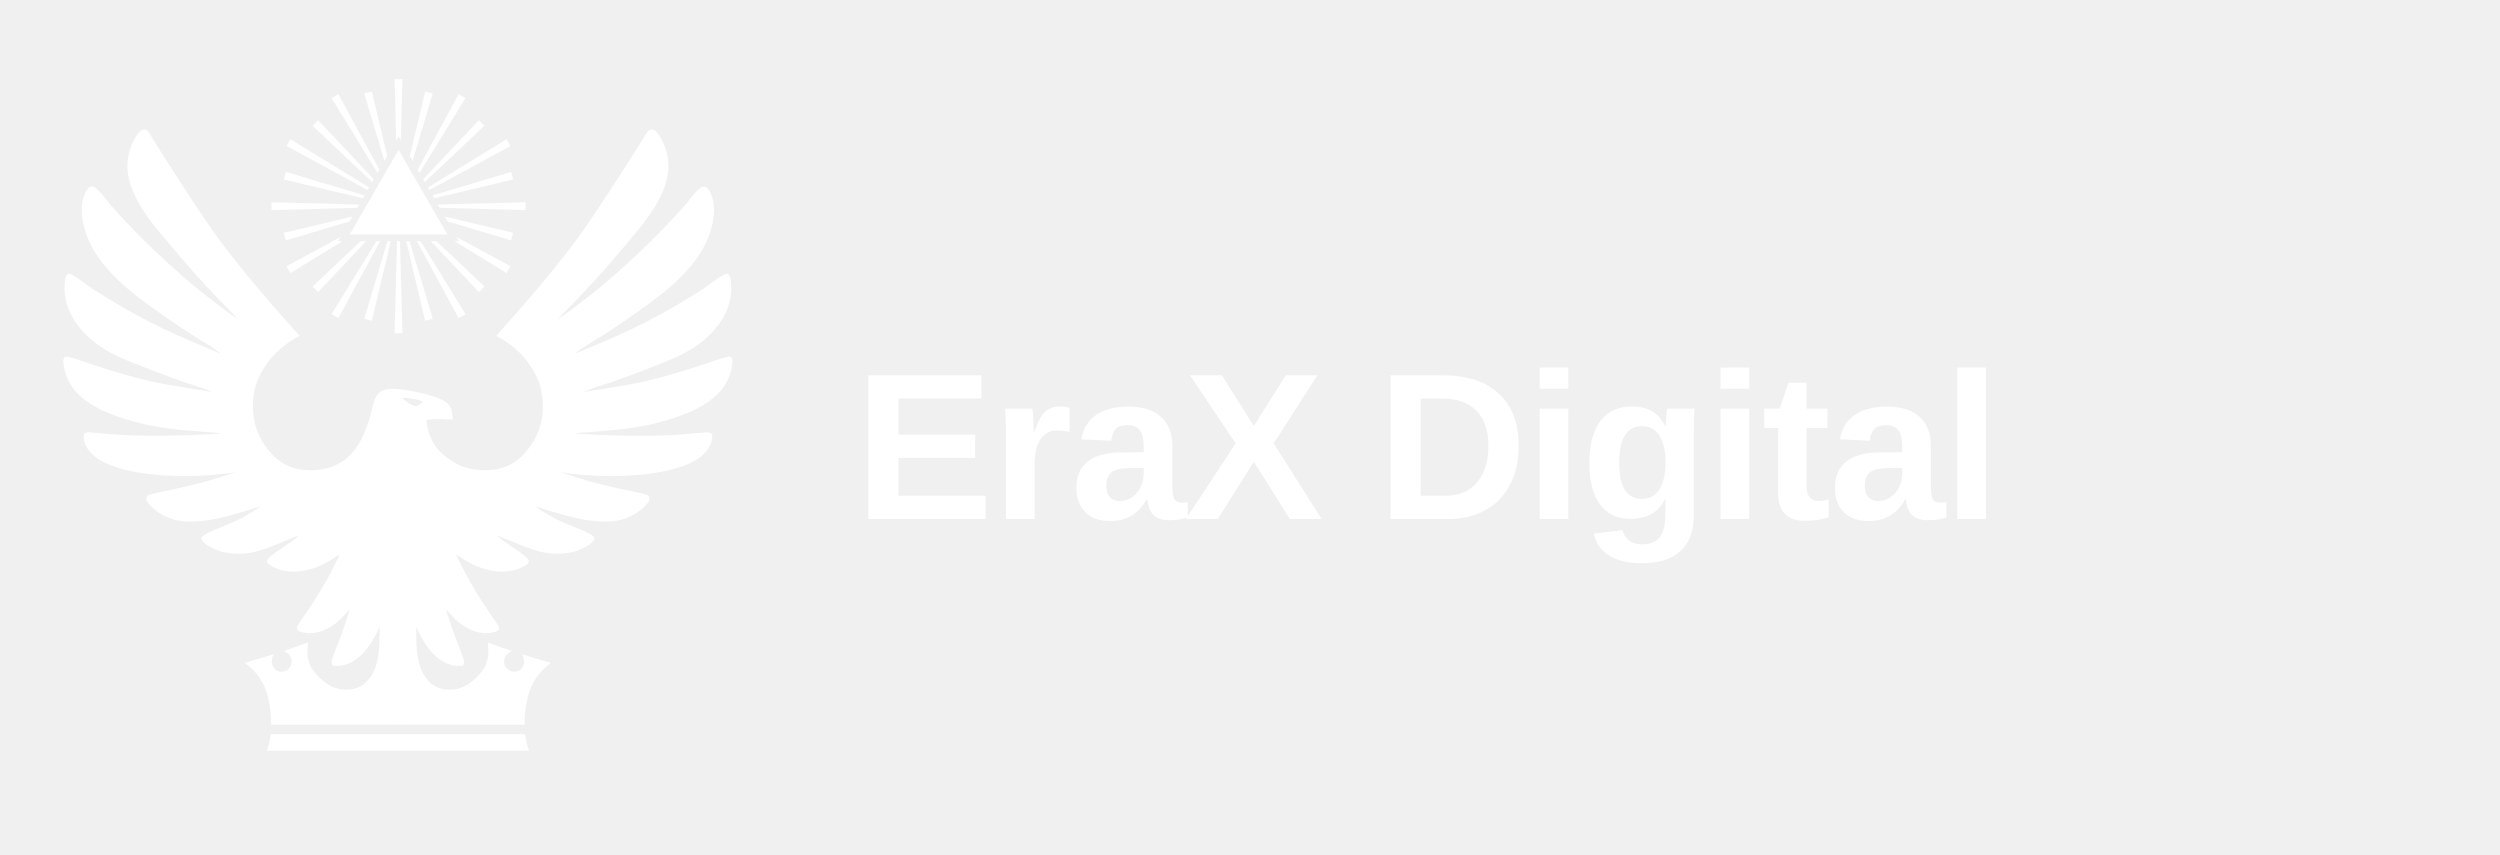
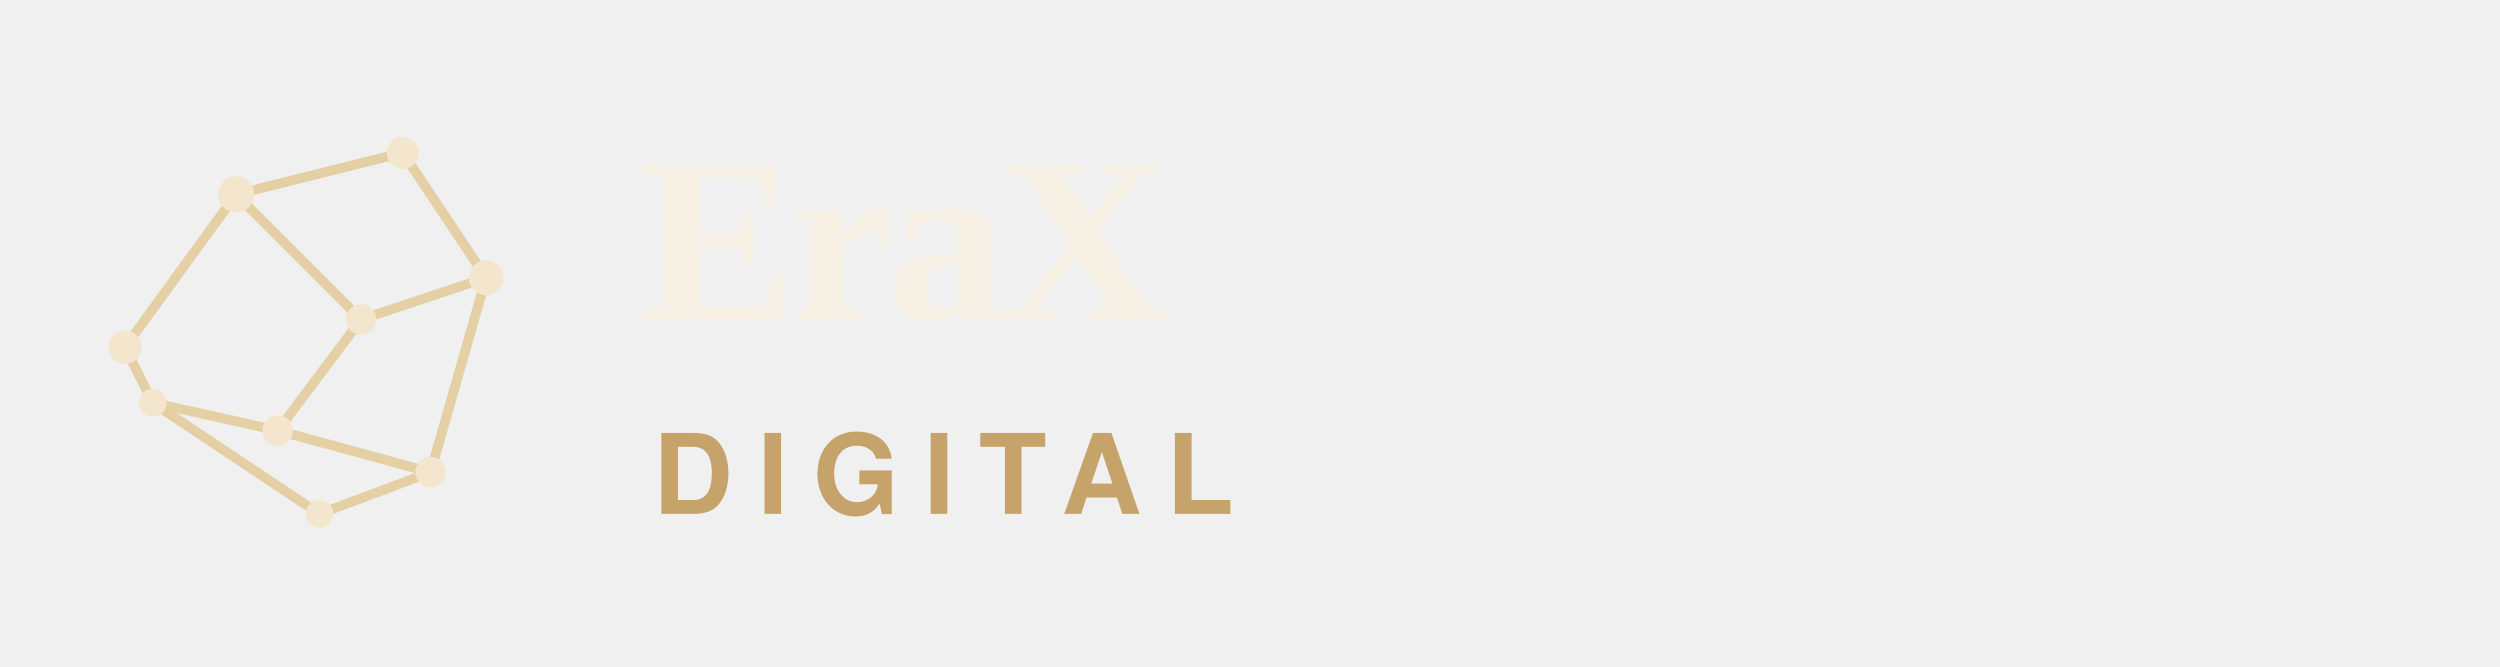
- <svg xmlns="http://www.w3.org/2000/svg" width="1580" height="540" viewBox="160 150 1580 540" fill="none" role="img" aria-label="EraX Digital">
-   <path d="M381.037 298.151L411.878 244.719L442.73 298.145L381.037 298.151Z" fill="white" />
-   <path d="M412.797 302.392L414.335 360.574H409.383L410.921 302.392H412.797Z" fill="white" />
-   <path d="M406.969 302.392L395.009 352.736L390.226 351.455L404.884 302.392H406.969Z" fill="white" />
-   <path d="M418.832 302.392L433.491 351.455L428.709 352.736L416.747 302.392H418.832Z" fill="white" />
-   <path d="M400.265 302.392L373.859 351.055L369.571 348.58L397.889 302.392H400.265Z" fill="white" />
-   <path d="M425.827 302.392L454.146 348.58L449.858 351.055L423.452 302.392H425.827Z" fill="white" />
-   <path d="M391.465 302.392L361.042 334.605L357.54 331.104L387.938 302.392H391.465Z" fill="white" />
-   <path d="M435.778 302.392L466.177 331.104L462.676 334.605L432.251 302.392H435.778Z" fill="white" />
-   <path d="M373.684 302.392H376.482L343.566 322.575L341.09 318.286L375.191 299.781L373.684 302.392Z" fill="white" />
-   <path d="M482.627 318.286L480.151 322.575L447.236 302.392H450.08L448.594 299.818L482.627 318.286Z" fill="white" />
-   <path d="M380.891 289.907L340.691 301.919L339.41 297.137L382.649 286.863L380.891 289.907Z" fill="white" />
-   <path d="M484.308 297.137L483.027 301.919L442.882 289.924L441.121 286.875L484.308 297.137Z" fill="white" />
-   <path d="M387.028 279.276L385.844 281.328L331.572 282.763V277.811L387.028 279.276Z" fill="white" />
-   <path d="M492.146 282.763L437.918 281.329L436.733 279.276L492.146 277.811V282.763Z" fill="white" />
-   <path d="M390.366 273.496L389.326 275.297L339.409 263.437L340.691 258.654L390.366 273.496Z" fill="white" />
-   <path d="M484.309 263.437L434.43 275.286L433.389 273.484L483.027 258.654L484.309 263.437Z" fill="white" />
-   <path d="M393.266 268.472L392.331 270.092L341.09 242.288L343.566 237.999L393.266 268.472Z" fill="white" />
-   <path d="M482.627 242.288L431.42 270.074L430.483 268.452L480.151 237.999L482.627 242.288Z" fill="white" />
-   <path d="M396.27 263.267L395.231 265.069L357.54 229.47L361.042 225.968L396.27 263.267Z" fill="white" />
-   <path d="M466.177 229.47L428.514 265.04L427.473 263.238L462.676 225.968L466.177 229.47Z" fill="white" />
-   <path d="M399.753 257.236L398.569 259.287L369.571 211.994L373.859 209.518L399.753 257.236Z" fill="white" />
-   <path d="M454.146 211.994L425.17 259.251L423.985 257.197L449.858 209.518L454.146 211.994Z" fill="white" />
-   <path d="M404.706 248.655L402.948 251.7L390.226 209.119L395.009 207.837L404.706 248.655Z" fill="white" />
-   <path d="M433.491 209.119L420.782 251.65L419.022 248.602L428.708 207.837L433.491 209.119Z" fill="white" />
-   <path d="M413.311 238.71L411.879 236.231L410.407 238.779L409.383 200H414.335L413.311 238.71Z" fill="white" />
-   <path d="M491.907 614.032C492.344 617.572 493.16 621.056 494.338 624.424H328.674C329.984 620.647 330.525 617.909 331.155 613.989L491.907 614.032Z" fill="white" />
-   <path fill-rule="evenodd" clip-rule="evenodd" d="M567.988 235.058C571.391 228.997 574.833 232.481 577.319 236.757C587.496 254.269 581.045 270.517 570.282 286.128C566.034 292.29 560.756 298.401 555.912 304.168C545.95 316.133 535.589 327.76 524.846 339.03C521.133 342.94 516.026 347.78 512.631 351.667C517.894 348.39 526.513 341.637 531.504 337.77C552.344 321.569 575.837 299.113 593.308 279.3C596.211 275.746 598.07 272.772 601.49 269.724C604.383 267.145 606.174 266.675 608.926 271.657C613.759 281.62 610.037 294.416 607.09 301.335C599.957 318.082 584.353 331.574 570.197 341.855C560.751 348.8 551.096 355.453 541.243 361.808C536.208 365.044 527.66 369.77 523.467 373.474C531.163 370.188 538.867 367.158 546.533 363.763C566.66 355.071 585.368 344.76 603.828 332.934C608.607 329.839 612.516 326.376 617.461 323.584C622.09 320.971 621.983 328.321 622.09 330.753C622.708 344.727 614.817 356.699 604.509 365.234C594.75 373.315 584.059 377.288 572.469 381.822C564.087 385.165 555.633 388.325 547.114 391.299C542.829 392.772 532.143 395.9 528.743 397.815C532.922 396.915 537.004 396.434 541.218 395.784C546.284 394.972 551.345 394.124 556.401 393.242C572.333 390.603 591.441 384.699 606.78 379.646C610.83 378.286 615.514 376.508 619.703 375.554C621.566 375.13 623.179 375.68 622.893 378.961C620.963 401.113 599.847 410.461 577.722 416.643C562.57 420.877 545.85 421.963 538.318 422.578C532.525 423.087 529.217 423.193 522.921 423.954C545.65 425.654 576.209 425.853 591.217 424.553C593.601 424.346 602 423.6 606.1 423.267C608.851 423.044 610.658 423.565 609.994 427.506C606.695 445.946 573.555 450.661 546.748 450.877C534.741 450.877 521.367 449.805 513.912 448.356C527.677 453.009 538.608 456.132 550.213 458.512C556.279 459.989 562.417 460.909 568.41 462.603C571.321 463.426 570.695 466.232 569.162 468.08C563.835 474.506 556.291 478.309 548.047 479.345C542.938 479.945 532.341 479.569 522.695 477.075C512.732 474.498 507.155 472.937 498.51 470.046C501.136 472.361 505.537 474.661 508.565 476.451C517.31 481.633 525.288 483.176 534.013 488.192C540.444 491.889 525.513 498.115 522.628 498.74C509.155 501.661 500.651 499.117 488.211 494.114C483.453 492.218 478.709 490.288 473.978 488.328L474.266 488.602C479.62 493.626 487.414 497.475 492.912 502.493C494.618 504.049 494.526 505.533 492.727 506.957C486.681 510.965 478.477 512.077 471.42 510.764C461.559 509.018 456.084 505.565 448.155 500.247C451.026 506.637 456.381 516.903 460.144 522.91C462.945 527.638 465.906 532.268 469.022 536.793C470.907 539.54 472.939 542.181 474.655 545.041C475.628 546.661 475.7 548.331 473.647 549.059C468.12 551.02 462.264 550.272 457.05 547.755C449.874 544.424 446.894 540.334 441.809 535.184C443.764 541.368 445.868 547.504 448.122 553.584C449.694 557.779 451.419 561.94 452.839 566.165C453.338 567.649 453.999 570.593 451.711 570.783C437.056 572.003 427.759 557.123 423.047 546.035C423.047 556.283 423.047 563.089 425.192 570.235C425.805 572.277 427.008 575.574 429.17 578.376C431.115 580.897 432.583 582.445 435.237 583.823C437.766 585.2 440.736 585.889 444.149 585.889C448.574 585.889 452.619 584.637 456.285 582.132C459.951 579.628 463.111 576.497 465.766 572.74C466.935 571.086 467.558 568.595 468.146 566.557C468.927 563.85 468.669 558.789 468.205 556.092L483.383 561.388C481.497 562.414 479.341 564.138 478.798 566.324C476.74 574.61 489.14 578.261 491.059 569.299C491.477 567.345 490.926 565.06 489.849 563.43L508.255 569.017C503.055 572.494 498.954 577.34 495.952 583.554C492.949 589.768 491.516 599.888 491.55 608.04L411.467 607.965L331.376 608.04C331.411 599.888 329.977 589.768 326.975 583.554C323.972 577.34 319.871 572.494 314.672 569.017L333.078 563.43C332 565.06 331.45 567.345 331.868 569.299C333.786 578.261 346.186 574.61 344.129 566.324C343.585 564.138 341.43 562.414 339.543 561.388L354.722 556.092C354.258 558.789 353.999 563.85 354.781 566.557C355.369 568.595 355.997 570.937 357.161 572.74C359.815 576.497 362.976 579.628 366.642 582.132C370.307 584.637 374.353 585.889 378.777 585.889C382.19 585.889 385.161 585.2 387.689 583.823C390.344 582.445 391.812 580.897 393.757 578.376C395.918 575.574 397.121 572.277 397.734 570.235C399.879 563.089 399.879 556.283 399.879 546.035C395.167 557.123 385.871 572.003 371.216 570.783C368.928 570.593 369.588 567.649 370.088 566.165C371.508 561.94 373.233 557.779 374.804 553.584C377.058 547.504 379.163 541.368 381.117 535.184C376.032 540.334 373.053 544.424 365.876 547.755C360.662 550.272 354.806 551.02 349.28 549.059C347.226 548.331 347.299 546.661 348.272 545.041C349.987 542.181 352.019 539.54 353.905 536.793C357.02 532.268 359.982 527.638 362.782 522.91C366.545 516.903 371.9 506.637 374.771 500.247C366.842 505.565 361.367 509.018 351.507 510.764C344.45 512.077 336.245 510.965 330.199 506.957C328.401 505.533 328.309 504.049 330.014 502.493C335.512 497.475 343.306 493.626 348.66 488.602L348.948 488.328C344.218 490.288 339.473 492.218 334.716 494.114C322.275 499.117 313.771 501.661 300.298 498.74C297.413 498.114 282.482 491.889 288.913 488.192C297.639 483.176 305.617 481.633 314.362 476.451C317.389 474.661 321.791 472.361 324.417 470.046C315.771 472.937 310.195 474.498 300.232 477.075C290.585 479.569 279.988 479.945 274.879 479.345C266.635 478.309 259.091 474.506 253.764 468.08C252.232 466.232 251.605 463.426 254.517 462.603C260.509 460.909 266.648 459.989 272.713 458.512C284.319 456.132 295.249 453.009 309.014 448.356C301.559 449.805 288.185 450.877 276.178 450.877C249.372 450.661 216.231 445.946 212.933 427.506C212.269 423.565 214.075 423.044 216.826 423.267C220.927 423.6 229.326 424.346 231.709 424.553C246.717 425.853 277.276 425.654 300.005 423.954C293.71 423.193 290.401 423.087 284.609 422.578C277.077 421.963 260.357 420.877 245.204 416.643C223.079 410.461 201.964 401.113 200.033 378.961C199.747 375.68 201.361 375.13 203.223 375.554C207.413 376.508 212.096 378.286 216.147 379.646C231.485 384.699 250.594 390.603 266.526 393.242C271.581 394.124 276.642 394.972 281.709 395.784C285.923 396.434 290.005 396.915 294.183 397.815C290.784 395.9 280.097 392.772 275.813 391.299C267.293 388.325 258.839 385.165 250.458 381.822C238.867 377.288 228.176 373.315 218.418 365.234C208.109 356.699 200.219 344.727 200.837 330.753C200.944 328.321 200.837 320.971 205.465 323.584C210.411 326.376 214.32 329.839 219.098 332.934C237.559 344.76 256.267 355.071 276.393 363.763C284.059 367.158 291.764 370.188 299.46 373.474C295.267 369.77 286.718 365.044 281.683 361.808C271.831 355.453 262.175 348.8 252.73 341.855C238.573 331.574 222.969 318.082 215.837 301.335C212.89 294.416 209.168 281.62 214.001 271.657C216.752 266.675 218.543 267.145 221.436 269.724C224.857 272.772 226.716 275.746 229.619 279.3C247.089 299.113 270.582 321.569 291.422 337.77C296.413 341.637 305.033 348.39 310.295 351.667C306.9 347.78 301.794 342.94 298.08 339.03C287.338 327.76 276.977 316.133 267.015 304.168C262.17 298.401 256.893 292.29 252.644 286.128C241.881 270.517 235.43 254.269 245.608 236.757C248.093 232.481 251.536 228.997 254.938 235.058C257.16 239.016 267.065 254.509 275.287 267.12C286.882 284.905 295.15 297.473 306.356 311.732C315.501 323.331 324.957 334.68 334.716 345.767C340.135 351.956 343.918 356.041 349.305 362.253C340.299 366.971 332.243 373.861 327.526 381.58C322.379 388.871 319.806 397.233 319.806 406.668C319.806 417.39 323.237 426.824 330.099 434.973C336.531 443.121 345.323 447.195 356.473 447.195C365.479 447.195 372.212 444.666 377.997 440.553C386.438 434.014 391.089 423.389 394.288 411.853C395.453 407.655 396.046 402.1 399.05 398.791C400.865 396.791 403.95 395.92 406.575 395.76C414.52 395.276 436.944 399.715 442.635 404.786C445.745 407.557 445.876 411.327 446.091 415.182C439.048 414.997 437.18 414.313 429.404 415.419C431.245 431.669 439.386 436.947 444.733 440.75C450.518 444.863 457.447 447.195 466.453 447.195C477.603 447.195 486.395 443.121 492.828 434.973C499.689 426.824 503.12 417.39 503.12 406.668C503.12 397.233 500.547 388.871 495.401 381.58C490.684 373.861 482.627 366.971 473.621 362.253C479.008 356.041 482.792 351.956 488.211 345.767C497.969 334.68 507.425 323.331 516.57 311.732C527.777 297.473 536.045 284.905 547.64 267.12C555.862 254.509 565.766 239.016 567.988 235.058ZM413.938 401.341C416.316 403.235 420.3 407.096 423.186 406.624C424.242 406.45 426.394 404.684 427.31 404.132C426.731 402.568 416.08 401.288 413.938 401.341Z" fill="white" />
-   <text x="700" y="478" fill="#FFFFFF" font-family="Arial, Helvetica, sans-serif" font-weight="700" font-size="132" letter-spacing="-1.5">EraX Digital</text>
+ <svg xmlns="http://www.w3.org/2000/svg" viewBox="0 0 360 96" role="img" aria-label="EraX Digital">
+   <g fill="none" stroke="#E4D0A4" stroke-width="1.4" stroke-linejoin="round">
+     <path d="M18 50 L34 28 L52 46 L40 62 L22 58 Z" />
+     <path d="M34 28 L58 22" />
+     <path d="M52 46 L70 40" />
+     <path d="M40 62 L62 68" />
+     <path d="M58 22 L70 40 L62 68 L46 74" />
+     <path d="M22 58 L46 74" />
+   </g>
+   <g fill="#F3E6CC">
+     <circle cx="18" cy="50" r="2.4" />
+     <circle cx="34" cy="28" r="2.6" />
+     <circle cx="52" cy="46" r="2.2" />
+     <circle cx="40" cy="62" r="2.2" />
+     <circle cx="22" cy="58" r="2" />
+     <circle cx="58" cy="22" r="2.3" />
+     <circle cx="70" cy="40" r="2.5" />
+     <circle cx="62" cy="68" r="2.2" />
+     <circle cx="46" cy="74" r="2" />
+   </g>
+   <text x="92" y="46" fill="#F6F0E4" font-family="Georgia, 'Times New Roman', serif" font-size="34" font-weight="600" letter-spacing="-0.03em">EraX</text>
+   <text x="94" y="74" fill="#C6A36A" font-family="Segoe UI, Helvetica, Arial, sans-serif" font-size="16" font-weight="600" letter-spacing="0.22em">DIGITAL</text>
</svg>
